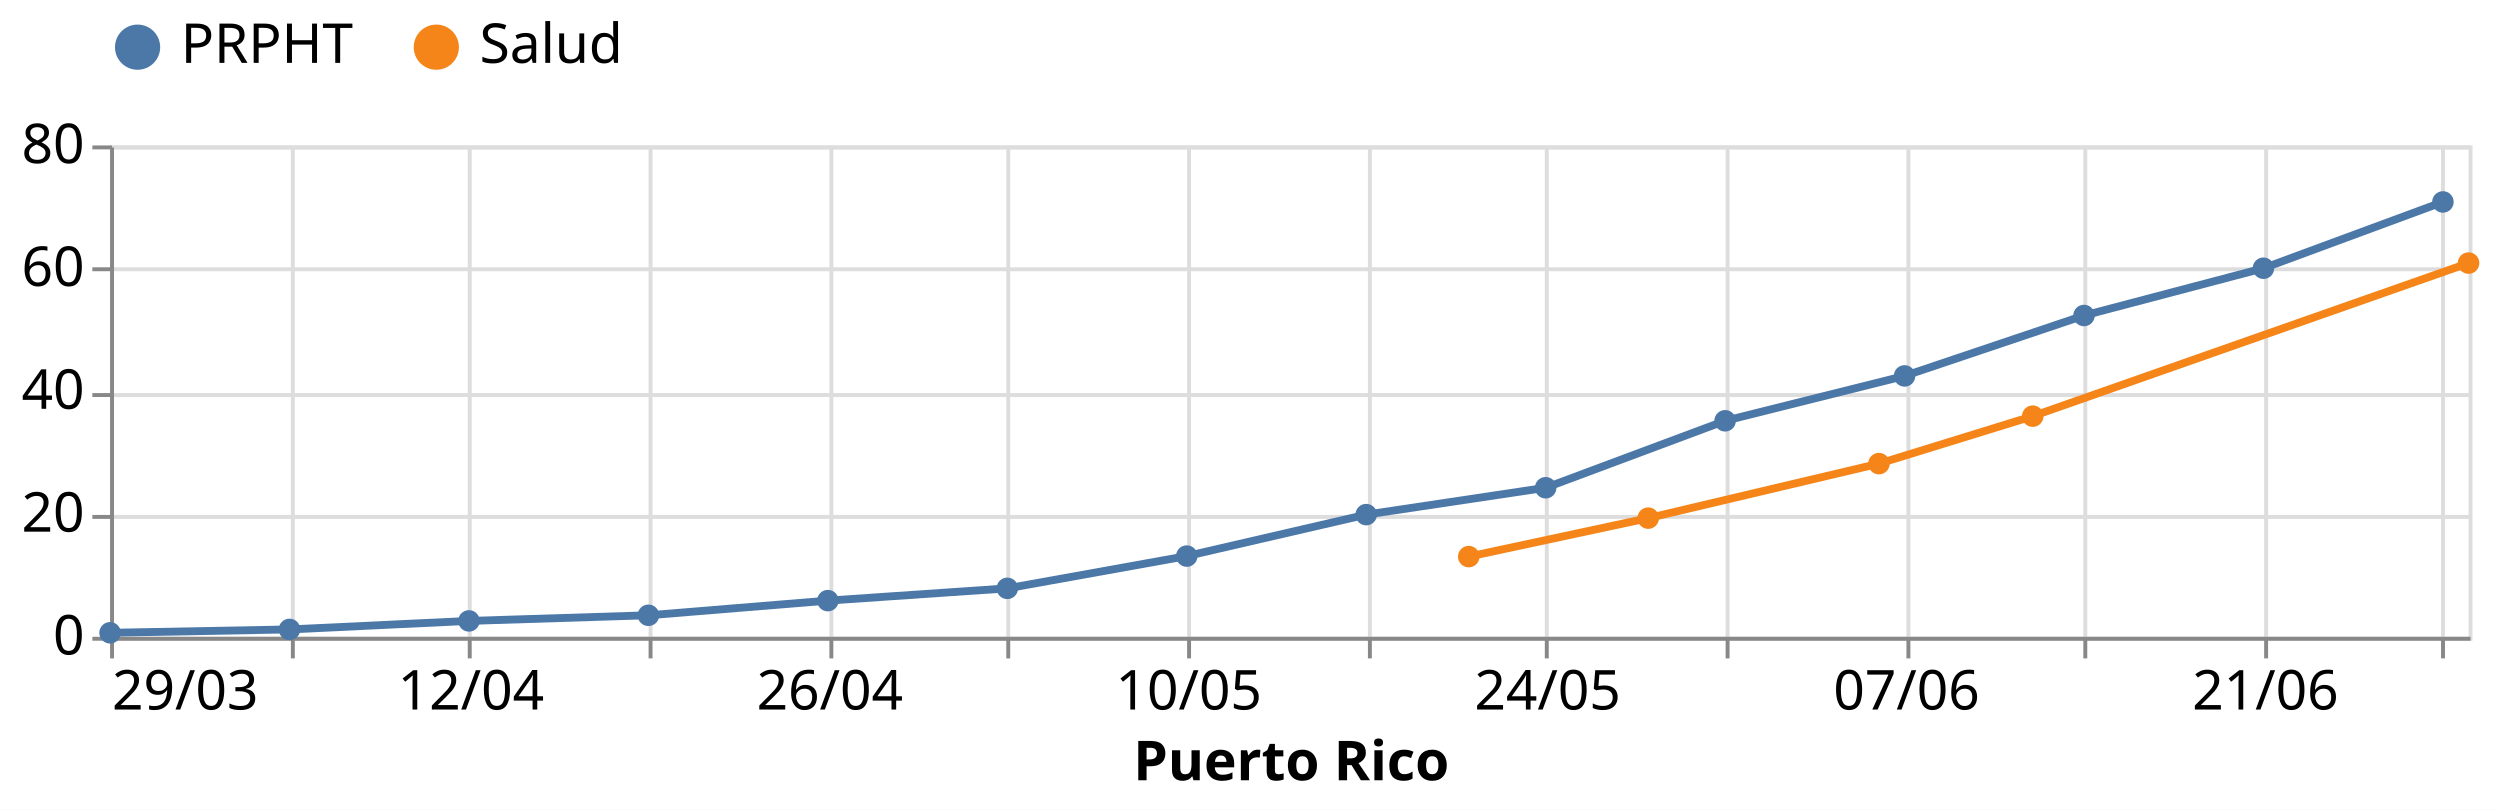
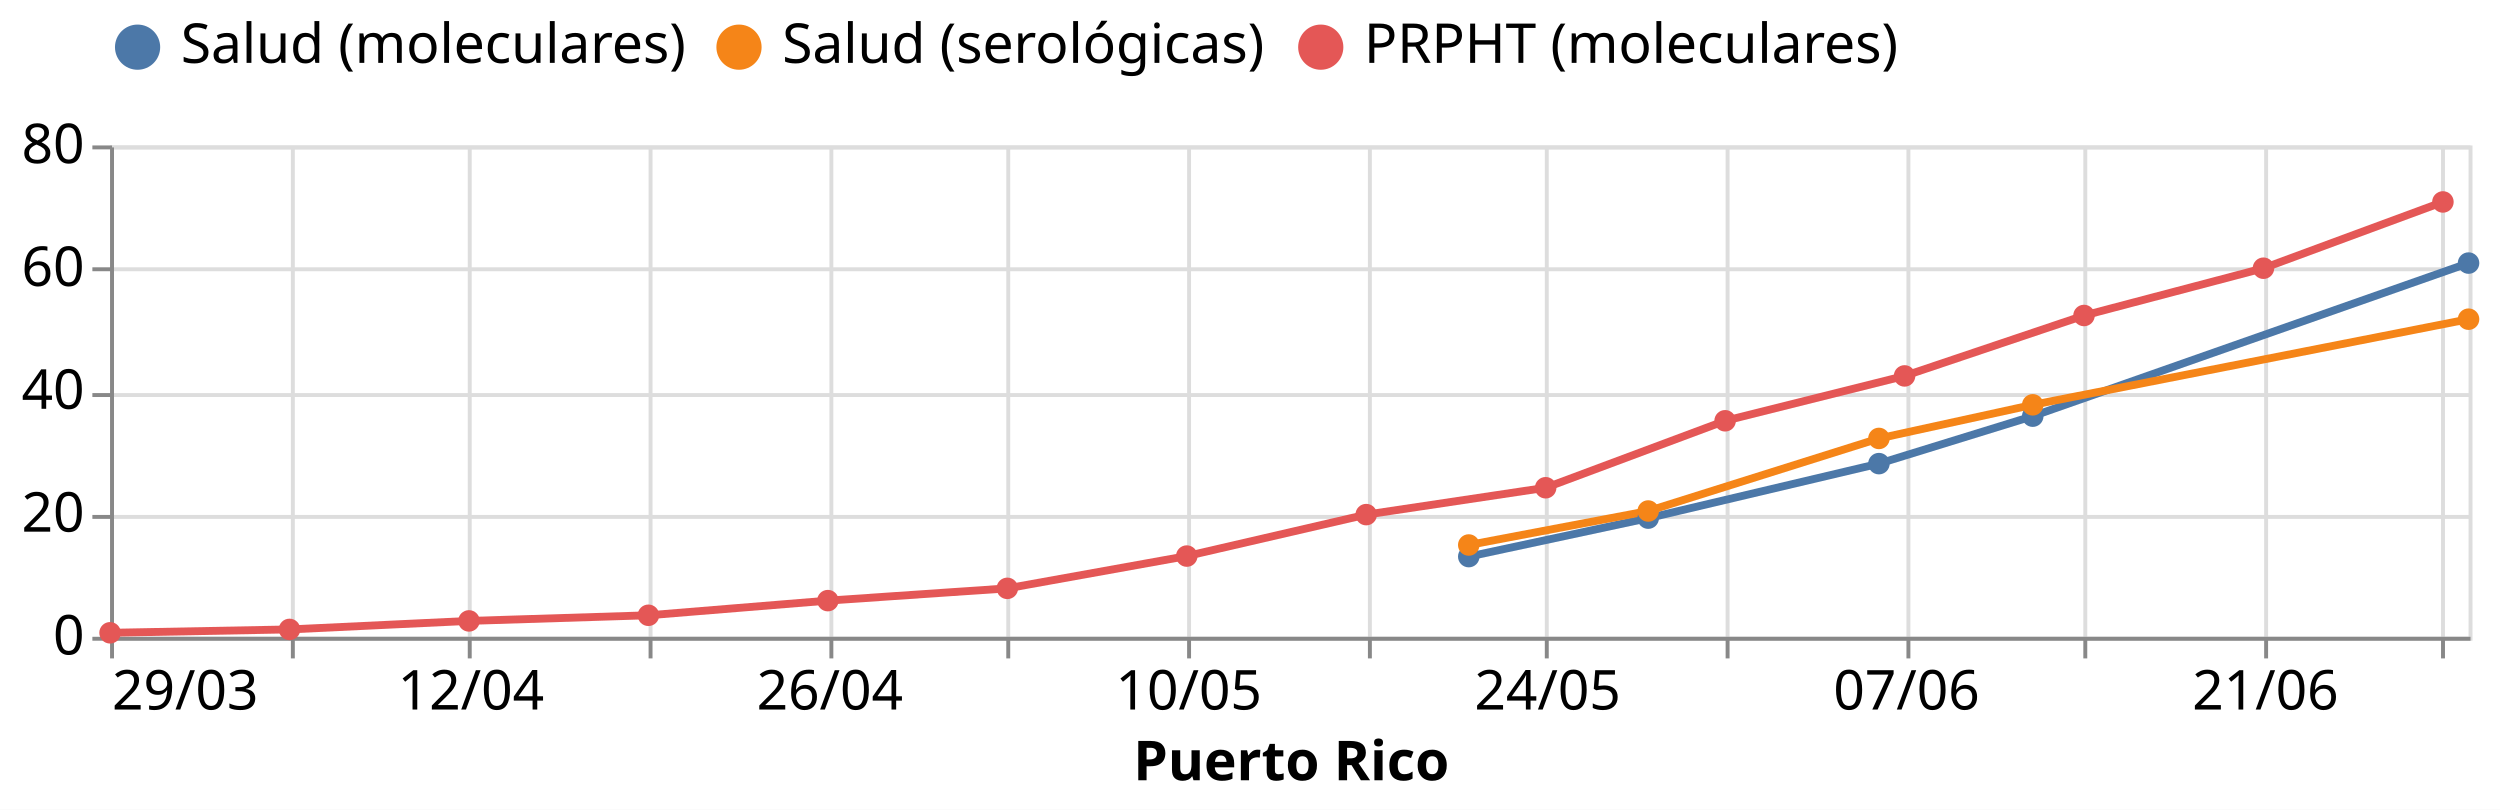
<svg xmlns="http://www.w3.org/2000/svg" class="marks" width="636" height="206" viewBox="0 0 636 206" version="1.1">
  <rect width="636" height="206" style="fill: white;" />
  <g transform="translate(28,37)">
    <g class="mark-group role-frame root">
      <g transform="translate(0,0)">
        <path class="background" d="M0.5,0.5h600v125h-600Z" style="fill: none; stroke: #ddd;" />
        <g>
          <g class="mark-group role-axis">
            <g transform="translate(0.5,125.5)">
              <path class="background" d="M0,0h0v0h0Z" style="pointer-events: none; fill: none;" />
              <g>
                <g class="mark-rule role-axis-grid" style="pointer-events: none;">
                  <line transform="translate(0,-125)" x2="0" y2="125" style="fill: none; stroke: #ddd; stroke-width: 1; opacity: 1;" />
                  <line transform="translate(46,-125)" x2="0" y2="125" style="fill: none; stroke: #ddd; stroke-width: 1; opacity: 1;" />
                  <line transform="translate(91,-125)" x2="0" y2="125" style="fill: none; stroke: #ddd; stroke-width: 1; opacity: 1;" />
                  <line transform="translate(137,-125)" x2="0" y2="125" style="fill: none; stroke: #ddd; stroke-width: 1; opacity: 1;" />
                  <line transform="translate(183,-125)" x2="0" y2="125" style="fill: none; stroke: #ddd; stroke-width: 1; opacity: 1;" />
                  <line transform="translate(228,-125)" x2="0" y2="125" style="fill: none; stroke: #ddd; stroke-width: 1; opacity: 1;" />
                  <line transform="translate(274,-125)" x2="0" y2="125" style="fill: none; stroke: #ddd; stroke-width: 1; opacity: 1;" />
                  <line transform="translate(320,-125)" x2="0" y2="125" style="fill: none; stroke: #ddd; stroke-width: 1; opacity: 1;" />
                  <line transform="translate(365,-125)" x2="0" y2="125" style="fill: none; stroke: #ddd; stroke-width: 1; opacity: 1;" />
                  <line transform="translate(411,-125)" x2="0" y2="125" style="fill: none; stroke: #ddd; stroke-width: 1; opacity: 1;" />
                  <line transform="translate(457,-125)" x2="0" y2="125" style="fill: none; stroke: #ddd; stroke-width: 1; opacity: 1;" />
                  <line transform="translate(502,-125)" x2="0" y2="125" style="fill: none; stroke: #ddd; stroke-width: 1; opacity: 1;" />
                  <line transform="translate(548,-125)" x2="0" y2="125" style="fill: none; stroke: #ddd; stroke-width: 1; opacity: 1;" />
                  <line transform="translate(593,-125)" x2="0" y2="125" style="fill: none; stroke: #ddd; stroke-width: 1; opacity: 1;" />
                </g>
              </g>
              <path class="foreground" d="" style="pointer-events: none; display: none; fill: none;" />
            </g>
          </g>
          <g class="mark-group role-axis">
            <g transform="translate(0.5,0.5)">
              <path class="background" d="M0,0h0v0h0Z" style="pointer-events: none; fill: none;" />
              <g>
                <g class="mark-rule role-axis-grid" style="pointer-events: none;">
                  <line transform="translate(0,125)" x2="600" y2="0" style="fill: none; stroke: #ddd; stroke-width: 1; opacity: 1;" />
                  <line transform="translate(0,94)" x2="600" y2="0" style="fill: none; stroke: #ddd; stroke-width: 1; opacity: 1;" />
                  <line transform="translate(0,63)" x2="600" y2="0" style="fill: none; stroke: #ddd; stroke-width: 1; opacity: 1;" />
                  <line transform="translate(0,31)" x2="600" y2="0" style="fill: none; stroke: #ddd; stroke-width: 1; opacity: 1;" />
                  <line transform="translate(0,0)" x2="600" y2="0" style="fill: none; stroke: #ddd; stroke-width: 1; opacity: 1;" />
                </g>
              </g>
              <path class="foreground" d="" style="pointer-events: none; display: none; fill: none;" />
            </g>
          </g>
          <g class="mark-group role-axis">
            <g transform="translate(0.5,125.5)">
              <path class="background" d="M0,0h0v0h0Z" style="pointer-events: none; fill: none;" />
              <g>
                <g class="mark-rule role-axis-tick" style="pointer-events: none;">
                  <line transform="translate(0,0)" x2="0" y2="5" style="fill: none; stroke: #888; stroke-width: 1; opacity: 1;" />
                  <line transform="translate(46,0)" x2="0" y2="5" style="fill: none; stroke: #888; stroke-width: 1; opacity: 1;" />
                  <line transform="translate(91,0)" x2="0" y2="5" style="fill: none; stroke: #888; stroke-width: 1; opacity: 1;" />
                  <line transform="translate(137,0)" x2="0" y2="5" style="fill: none; stroke: #888; stroke-width: 1; opacity: 1;" />
                  <line transform="translate(183,0)" x2="0" y2="5" style="fill: none; stroke: #888; stroke-width: 1; opacity: 1;" />
                  <line transform="translate(228,0)" x2="0" y2="5" style="fill: none; stroke: #888; stroke-width: 1; opacity: 1;" />
                  <line transform="translate(274,0)" x2="0" y2="5" style="fill: none; stroke: #888; stroke-width: 1; opacity: 1;" />
                  <line transform="translate(320,0)" x2="0" y2="5" style="fill: none; stroke: #888; stroke-width: 1; opacity: 1;" />
                  <line transform="translate(365,0)" x2="0" y2="5" style="fill: none; stroke: #888; stroke-width: 1; opacity: 1;" />
                  <line transform="translate(411,0)" x2="0" y2="5" style="fill: none; stroke: #888; stroke-width: 1; opacity: 1;" />
                  <line transform="translate(457,0)" x2="0" y2="5" style="fill: none; stroke: #888; stroke-width: 1; opacity: 1;" />
                  <line transform="translate(502,0)" x2="0" y2="5" style="fill: none; stroke: #888; stroke-width: 1; opacity: 1;" />
                  <line transform="translate(548,0)" x2="0" y2="5" style="fill: none; stroke: #888; stroke-width: 1; opacity: 1;" />
                  <line transform="translate(593,0)" x2="0" y2="5" style="fill: none; stroke: #888; stroke-width: 1; opacity: 1;" />
                </g>
                <g class="mark-text role-axis-label" style="pointer-events: none;">
                  <text text-anchor="start" transform="translate(0,18)" style="font-family: sans-serif; font-size: 14px; fill: #000; opacity: 1;">29/03</text>
                  <text text-anchor="middle" transform="translate(45.65217,18)" style="font-family: sans-serif; font-size: 14px; fill: #000; opacity: 0;">05/04</text>
                  <text text-anchor="middle" transform="translate(91.30435,18)" style="font-family: sans-serif; font-size: 14px; fill: #000; opacity: 1;">12/04</text>
                  <text text-anchor="middle" transform="translate(136.9565,18)" style="font-family: sans-serif; font-size: 14px; fill: #000; opacity: 0;">19/04</text>
                  <text text-anchor="middle" transform="translate(182.6087,18)" style="font-family: sans-serif; font-size: 14px; fill: #000; opacity: 1;">26/04</text>
                  <text text-anchor="middle" transform="translate(228.2609,18)" style="font-family: sans-serif; font-size: 14px; fill: #000; opacity: 0;">03/05</text>
                  <text text-anchor="middle" transform="translate(273.913,18)" style="font-family: sans-serif; font-size: 14px; fill: #000; opacity: 1;">10/05</text>
                  <text text-anchor="middle" transform="translate(319.5652,18)" style="font-family: sans-serif; font-size: 14px; fill: #000; opacity: 0;">17/05</text>
                  <text text-anchor="middle" transform="translate(365.2174,18)" style="font-family: sans-serif; font-size: 14px; fill: #000; opacity: 1;">24/05</text>
                  <text text-anchor="middle" transform="translate(410.8696,18)" style="font-family: sans-serif; font-size: 14px; fill: #000; opacity: 0;">31/05</text>
                  <text text-anchor="middle" transform="translate(456.5217,18)" style="font-family: sans-serif; font-size: 14px; fill: #000; opacity: 1;">07/06</text>
                  <text text-anchor="middle" transform="translate(502.1739,18)" style="font-family: sans-serif; font-size: 14px; fill: #000; opacity: 0;">14/06</text>
                  <text text-anchor="middle" transform="translate(547.8261,18)" style="font-family: sans-serif; font-size: 14px; fill: #000; opacity: 1;">21/06</text>
                  <text text-anchor="middle" transform="translate(593.4783,18)" style="font-family: sans-serif; font-size: 14px; fill: #000; opacity: 0;">28/06</text>
                </g>
                <g class="mark-rule role-axis-domain" style="pointer-events: none;">
                  <line transform="translate(0,0)" x2="600" y2="0" style="fill: none; stroke: #888; stroke-width: 1; opacity: 1;" />
                </g>
                <g class="mark-text role-axis-title" style="pointer-events: none;">
                  <text text-anchor="middle" transform="translate(300,36)" style="font-family: sans-serif; font-size: 14px; font-weight: bold; fill: #000; opacity: 1;">Puerto Rico</text>
                </g>
              </g>
              <path class="foreground" d="" style="pointer-events: none; display: none; fill: none;" />
            </g>
          </g>
          <g class="mark-group role-axis">
            <g transform="translate(0.5,0.5)">
              <path class="background" d="M0,0h0v0h0Z" style="pointer-events: none; fill: none;" />
              <g>
                <g class="mark-rule role-axis-tick" style="pointer-events: none;">
                  <line transform="translate(0,125)" x2="-5" y2="0" style="fill: none; stroke: #888; stroke-width: 1; opacity: 1;" />
                  <line transform="translate(0,94)" x2="-5" y2="0" style="fill: none; stroke: #888; stroke-width: 1; opacity: 1;" />
                  <line transform="translate(0,63)" x2="-5" y2="0" style="fill: none; stroke: #888; stroke-width: 1; opacity: 1;" />
                  <line transform="translate(0,31)" x2="-5" y2="0" style="fill: none; stroke: #888; stroke-width: 1; opacity: 1;" />
                  <line transform="translate(0,0)" x2="-5" y2="0" style="fill: none; stroke: #888; stroke-width: 1; opacity: 1;" />
                </g>
                <g class="mark-text role-axis-label" style="pointer-events: none;">
                  <text text-anchor="end" transform="translate(-7,129)" style="font-family: sans-serif; font-size: 14px; fill: #000; opacity: 1;">0</text>
                  <text text-anchor="end" transform="translate(-7,97.75)" style="font-family: sans-serif; font-size: 14px; fill: #000; opacity: 1;">20</text>
                  <text text-anchor="end" transform="translate(-7,66.5)" style="font-family: sans-serif; font-size: 14px; fill: #000; opacity: 1;">40</text>
                  <text text-anchor="end" transform="translate(-7,35.25)" style="font-family: sans-serif; font-size: 14px; fill: #000; opacity: 1;">60</text>
                  <text text-anchor="end" transform="translate(-7,4)" style="font-family: sans-serif; font-size: 14px; fill: #000; opacity: 1;">80</text>
                </g>
                <g class="mark-rule role-axis-domain" style="pointer-events: none;">
                  <line transform="translate(0,125)" x2="0" y2="-125" style="fill: none; stroke: #888; stroke-width: 1; opacity: 1;" />
                </g>
              </g>
              <path class="foreground" d="" style="pointer-events: none; display: none; fill: none;" />
            </g>
          </g>
          <g class="mark-group role-scope layer_0_pathgroup">
            <g transform="translate(0,0)">
              <path class="background" d="M0,0h600v125h-600Z" style="fill: none;" />
              <g>
                <g class="mark-line role-mark layer_0_marks">
-                   <path d="M0,123.983L45.652,123.125L91.304,120.96L136.957,119.528L182.609,115.798L228.261,112.678L273.913,104.465L319.565,93.918L365.217,87.083L410.87,70.048L456.522,58.634L502.174,43.263L547.826,31.235L593.478,14.376" style="fill: none; stroke: #4c78a8; stroke-width: 2;" />
+                   <path d="M0,123.983L45.652,123.125L91.304,120.96L136.957,119.528L182.609,115.798L228.261,112.678L273.913,104.465L319.565,93.918L365.217,87.083L410.87,70.048L456.522,58.634L502.174,43.263L547.826,31.235L593.478,14.376" style="fill: none; stroke: #e45756; stroke-width: 2;" />
                </g>
              </g>
              <path class="foreground" d="" style="display: none; fill: none;" />
            </g>
            <g transform="translate(0,0)">
              <path class="background" d="M0,0h600v125h-600Z" style="fill: none;" />
              <g>
                <g class="mark-line role-mark layer_0_marks">
-                   <path d="M345.652,104.598L391.304,94.813L450,80.946L489.13,68.872L600,29.928" style="fill: none; stroke: #f58518; stroke-width: 2;" />
+                   <path d="M345.652,104.598L391.304,94.813L450,80.946L489.13,68.872L600,29.928" style="fill: none; stroke: #4c78a8; stroke-width: 2;" />
                </g>
              </g>
              <path class="foreground" d="" style="display: none; fill: none;" />
            </g>
+             <g transform="translate(0,0)">
+               <path class="background" d="M0,0h600v125h-600Z" style="fill: none;" />
+               <g>
+                 <g class="mark-line role-mark layer_0_marks">
+                   <path d="M345.652,101.649L391.304,93.001L450,74.538L489.13,65.988L600,44.202" style="fill: none; stroke: #f58518; stroke-width: 2;" />
+                 </g>
+               </g>
+               <path class="foreground" d="" style="display: none; fill: none;" />
+             </g>
          </g>
          <g class="mark-symbol role-mark layer_1_marks">
-             <path transform="translate(0,123.9833)" d="M2.739,0A2.739,2.739,0,1,1,-2.739,0A2.739,2.739,0,1,1,2.739,0" style="fill: #4c78a8; stroke-width: 2; opacity: 1;" />
-             <path transform="translate(45.65217,123.1247)" d="M2.739,0A2.739,2.739,0,1,1,-2.739,0A2.739,2.739,0,1,1,2.739,0" style="fill: #4c78a8; stroke-width: 2; opacity: 1;" />
-             <path transform="translate(91.30435,120.9603)" d="M2.739,0A2.739,2.739,0,1,1,-2.739,0A2.739,2.739,0,1,1,2.739,0" style="fill: #4c78a8; stroke-width: 2; opacity: 1;" />
-             <path transform="translate(136.9565,119.5283)" d="M2.739,0A2.739,2.739,0,1,1,-2.739,0A2.739,2.739,0,1,1,2.739,0" style="fill: #4c78a8; stroke-width: 2; opacity: 1;" />
-             <path transform="translate(182.6087,115.7978)" d="M2.739,0A2.739,2.739,0,1,1,-2.739,0A2.739,2.739,0,1,1,2.739,0" style="fill: #4c78a8; stroke-width: 2; opacity: 1;" />
-             <path transform="translate(228.2609,112.6779)" d="M2.739,0A2.739,2.739,0,1,1,-2.739,0A2.739,2.739,0,1,1,2.739,0" style="fill: #4c78a8; stroke-width: 2; opacity: 1;" />
-             <path transform="translate(273.913,104.4654)" d="M2.739,0A2.739,2.739,0,1,1,-2.739,0A2.739,2.739,0,1,1,2.739,0" style="fill: #4c78a8; stroke-width: 2; opacity: 1;" />
-             <path transform="translate(319.5652,93.91824)" d="M2.739,0A2.739,2.739,0,1,1,-2.739,0A2.739,2.739,0,1,1,2.739,0" style="fill: #4c78a8; stroke-width: 2; opacity: 1;" />
-             <path transform="translate(345.6522,104.598)" d="M2.739,0A2.739,2.739,0,1,1,-2.739,0A2.739,2.739,0,1,1,2.739,0" style="fill: #f58518; stroke-width: 2; opacity: 1;" />
-             <path transform="translate(365.2174,87.08299)" d="M2.739,0A2.739,2.739,0,1,1,-2.739,0A2.739,2.739,0,1,1,2.739,0" style="fill: #4c78a8; stroke-width: 2; opacity: 1;" />
-             <path transform="translate(391.3043,94.81258)" d="M2.739,0A2.739,2.739,0,1,1,-2.739,0A2.739,2.739,0,1,1,2.739,0" style="fill: #f58518; stroke-width: 2; opacity: 1;" />
-             <path transform="translate(410.8696,70.04845)" d="M2.739,0A2.739,2.739,0,1,1,-2.739,0A2.739,2.739,0,1,1,2.739,0" style="fill: #4c78a8; stroke-width: 2; opacity: 1;" />
-             <path transform="translate(450,80.9459)" d="M2.739,0A2.739,2.739,0,1,1,-2.739,0A2.739,2.739,0,1,1,2.739,0" style="fill: #f58518; stroke-width: 2; opacity: 1;" />
-             <path transform="translate(456.5217,58.63387)" d="M2.739,0A2.739,2.739,0,1,1,-2.739,0A2.739,2.739,0,1,1,2.739,0" style="fill: #4c78a8; stroke-width: 2; opacity: 1;" />
-             <path transform="translate(489.1304,68.8723)" d="M2.739,0A2.739,2.739,0,1,1,-2.739,0A2.739,2.739,0,1,1,2.739,0" style="fill: #f58518; stroke-width: 2; opacity: 1;" />
-             <path transform="translate(502.1739,43.26324)" d="M2.739,0A2.739,2.739,0,1,1,-2.739,0A2.739,2.739,0,1,1,2.739,0" style="fill: #4c78a8; stroke-width: 2; opacity: 1;" />
-             <path transform="translate(547.8261,31.23466)" d="M2.739,0A2.739,2.739,0,1,1,-2.739,0A2.739,2.739,0,1,1,2.739,0" style="fill: #4c78a8; stroke-width: 2; opacity: 1;" />
-             <path transform="translate(593.4783,14.37624)" d="M2.739,0A2.739,2.739,0,1,1,-2.739,0A2.739,2.739,0,1,1,2.739,0" style="fill: #4c78a8; stroke-width: 2; opacity: 1;" />
-             <path transform="translate(600,29.92788)" d="M2.739,0A2.739,2.739,0,1,1,-2.739,0A2.739,2.739,0,1,1,2.739,0" style="fill: #f58518; stroke-width: 2; opacity: 1;" />
+             <path transform="translate(0,123.9833)" d="M2.739,0A2.739,2.739,0,1,1,-2.739,0A2.739,2.739,0,1,1,2.739,0" style="fill: #e45756; stroke-width: 2; opacity: 1;" />
+             <path transform="translate(45.65217,123.1247)" d="M2.739,0A2.739,2.739,0,1,1,-2.739,0A2.739,2.739,0,1,1,2.739,0" style="fill: #e45756; stroke-width: 2; opacity: 1;" />
+             <path transform="translate(91.30435,120.9603)" d="M2.739,0A2.739,2.739,0,1,1,-2.739,0A2.739,2.739,0,1,1,2.739,0" style="fill: #e45756; stroke-width: 2; opacity: 1;" />
+             <path transform="translate(136.9565,119.5283)" d="M2.739,0A2.739,2.739,0,1,1,-2.739,0A2.739,2.739,0,1,1,2.739,0" style="fill: #e45756; stroke-width: 2; opacity: 1;" />
+             <path transform="translate(182.6087,115.7978)" d="M2.739,0A2.739,2.739,0,1,1,-2.739,0A2.739,2.739,0,1,1,2.739,0" style="fill: #e45756; stroke-width: 2; opacity: 1;" />
+             <path transform="translate(228.2609,112.6779)" d="M2.739,0A2.739,2.739,0,1,1,-2.739,0A2.739,2.739,0,1,1,2.739,0" style="fill: #e45756; stroke-width: 2; opacity: 1;" />
+             <path transform="translate(273.913,104.4654)" d="M2.739,0A2.739,2.739,0,1,1,-2.739,0A2.739,2.739,0,1,1,2.739,0" style="fill: #e45756; stroke-width: 2; opacity: 1;" />
+             <path transform="translate(319.5652,93.91824)" d="M2.739,0A2.739,2.739,0,1,1,-2.739,0A2.739,2.739,0,1,1,2.739,0" style="fill: #e45756; stroke-width: 2; opacity: 1;" />
+             <path transform="translate(345.6522,104.598)" d="M2.739,0A2.739,2.739,0,1,1,-2.739,0A2.739,2.739,0,1,1,2.739,0" style="fill: #4c78a8; stroke-width: 2; opacity: 1;" />
+             <path transform="translate(345.6522,101.6488)" d="M2.739,0A2.739,2.739,0,1,1,-2.739,0A2.739,2.739,0,1,1,2.739,0" style="fill: #f58518; stroke-width: 2; opacity: 1;" />
+             <path transform="translate(365.2174,87.08299)" d="M2.739,0A2.739,2.739,0,1,1,-2.739,0A2.739,2.739,0,1,1,2.739,0" style="fill: #e45756; stroke-width: 2; opacity: 1;" />
+             <path transform="translate(391.3043,94.81258)" d="M2.739,0A2.739,2.739,0,1,1,-2.739,0A2.739,2.739,0,1,1,2.739,0" style="fill: #4c78a8; stroke-width: 2; opacity: 1;" />
+             <path transform="translate(391.3043,93.00091)" d="M2.739,0A2.739,2.739,0,1,1,-2.739,0A2.739,2.739,0,1,1,2.739,0" style="fill: #f58518; stroke-width: 2; opacity: 1;" />
+             <path transform="translate(410.8696,70.04845)" d="M2.739,0A2.739,2.739,0,1,1,-2.739,0A2.739,2.739,0,1,1,2.739,0" style="fill: #e45756; stroke-width: 2; opacity: 1;" />
+             <path transform="translate(450,80.9459)" d="M2.739,0A2.739,2.739,0,1,1,-2.739,0A2.739,2.739,0,1,1,2.739,0" style="fill: #4c78a8; stroke-width: 2; opacity: 1;" />
+             <path transform="translate(450,74.53825)" d="M2.739,0A2.739,2.739,0,1,1,-2.739,0A2.739,2.739,0,1,1,2.739,0" style="fill: #f58518; stroke-width: 2; opacity: 1;" />
+             <path transform="translate(456.5217,58.63387)" d="M2.739,0A2.739,2.739,0,1,1,-2.739,0A2.739,2.739,0,1,1,2.739,0" style="fill: #e45756; stroke-width: 2; opacity: 1;" />
+             <path transform="translate(489.1304,68.8723)" d="M2.739,0A2.739,2.739,0,1,1,-2.739,0A2.739,2.739,0,1,1,2.739,0" style="fill: #4c78a8; stroke-width: 2; opacity: 1;" />
+             <path transform="translate(489.1304,65.9882)" d="M2.739,0A2.739,2.739,0,1,1,-2.739,0A2.739,2.739,0,1,1,2.739,0" style="fill: #f58518; stroke-width: 2; opacity: 1;" />
+             <path transform="translate(502.1739,43.26324)" d="M2.739,0A2.739,2.739,0,1,1,-2.739,0A2.739,2.739,0,1,1,2.739,0" style="fill: #e45756; stroke-width: 2; opacity: 1;" />
+             <path transform="translate(547.8261,31.23466)" d="M2.739,0A2.739,2.739,0,1,1,-2.739,0A2.739,2.739,0,1,1,2.739,0" style="fill: #e45756; stroke-width: 2; opacity: 1;" />
+             <path transform="translate(593.4783,14.37624)" d="M2.739,0A2.739,2.739,0,1,1,-2.739,0A2.739,2.739,0,1,1,2.739,0" style="fill: #e45756; stroke-width: 2; opacity: 1;" />
+             <path transform="translate(600,29.92788)" d="M2.739,0A2.739,2.739,0,1,1,-2.739,0A2.739,2.739,0,1,1,2.739,0" style="fill: #4c78a8; stroke-width: 2; opacity: 1;" />
+             <path transform="translate(600,44.20162)" d="M2.739,0A2.739,2.739,0,1,1,-2.739,0A2.739,2.739,0,1,1,2.739,0" style="fill: #f58518; stroke-width: 2; opacity: 1;" />
          </g>
          <g class="mark-group role-legend">
            <g transform="translate(0,-32)">
-               <path class="background" d="M0,0h130v14h-130Z" style="pointer-events: none; fill: none;" />
+               <path class="background" d="M0,0h456v14h-456Z" style="pointer-events: none; fill: none;" />
              <g>
                <g class="mark-group role-legend-entry">
                  <g transform="translate(0,0)">
                    <path class="background" d="M0,0h0v0h0Z" style="pointer-events: none; fill: none;" />
                    <g>
                      <g class="mark-group role-scope">
                        <g transform="translate(0,0)">
-                           <path class="background" d="M0,0h65.448v14h-65.448Z" style="pointer-events: none; fill: none; opacity: 1;" />
+                           <path class="background" d="M0,0h142.496v14h-142.496Z" style="pointer-events: none; fill: none; opacity: 1;" />
                          <g>
                            <g class="mark-symbol role-legend-symbol" style="pointer-events: none;">
                              <path transform="translate(7,7)" d="M5,0A5,5,0,1,1,-5,0A5,5,0,1,1,5,0" style="fill: #4c78a8; stroke: #4c78a8; stroke-width: 1.5; opacity: 1;" />
                            </g>
                            <g class="mark-text role-legend-label" style="pointer-events: none;">
-                               <text text-anchor="start" transform="translate(18,11)" style="font-family: sans-serif; font-size: 14px; fill: #000; opacity: 1;">PRPHT</text>
+                               <text text-anchor="start" transform="translate(18,11)" style="font-family: sans-serif; font-size: 14px; fill: #000; opacity: 1;">Salud (moleculares)</text>
                            </g>
                          </g>
                          <path class="foreground" d="" style="pointer-events: none; display: none; fill: none;" />
                        </g>
-                         <g transform="translate(76,0)">
-                           <path class="background" d="M0,0h53.807v14h-53.807Z" style="pointer-events: none; fill: none; opacity: 1;" />
+                         <g transform="translate(153,0)">
+                           <path class="background" d="M0,0h137.834v14h-137.834Z" style="pointer-events: none; fill: none; opacity: 1;" />
                          <g>
                            <g class="mark-symbol role-legend-symbol" style="pointer-events: none;">
                              <path transform="translate(7,7)" d="M5,0A5,5,0,1,1,-5,0A5,5,0,1,1,5,0" style="fill: #f58518; stroke: #f58518; stroke-width: 1.5; opacity: 1;" />
                            </g>
                            <g class="mark-text role-legend-label" style="pointer-events: none;">
-                               <text text-anchor="start" transform="translate(18,11)" style="font-family: sans-serif; font-size: 14px; fill: #000; opacity: 1;">Salud</text>
+                               <text text-anchor="start" transform="translate(18,11)" style="font-family: sans-serif; font-size: 14px; fill: #000; opacity: 1;">Salud (serológicas)</text>
+                             </g>
+                           </g>
+                           <path class="foreground" d="" style="pointer-events: none; display: none; fill: none;" />
+                         </g>
+                         <g transform="translate(301,0)">
+                           <path class="background" d="M0,0h154.138v14h-154.138Z" style="pointer-events: none; fill: none; opacity: 1;" />
+                           <g>
+                             <g class="mark-symbol role-legend-symbol" style="pointer-events: none;">
+                               <path transform="translate(7,7)" d="M5,0A5,5,0,1,1,-5,0A5,5,0,1,1,5,0" style="fill: #e45756; stroke: #e45756; stroke-width: 1.5; opacity: 1;" />
+                             </g>
+                             <g class="mark-text role-legend-label" style="pointer-events: none;">
+                               <text text-anchor="start" transform="translate(18,11)" style="font-family: sans-serif; font-size: 14px; fill: #000; opacity: 1;">PRPHT (moleculares)</text>
                            </g>
                          </g>
                          <path class="foreground" d="" style="pointer-events: none; display: none; fill: none;" />
                        </g>
                      </g>
                    </g>
                    <path class="foreground" d="" style="pointer-events: none; display: none; fill: none;" />
                  </g>
                </g>
              </g>
              <path class="foreground" d="" style="pointer-events: none; display: none; fill: none;" />
            </g>
          </g>
        </g>
        <path class="foreground" d="" style="display: none; fill: none;" />
      </g>
    </g>
  </g>
</svg>
